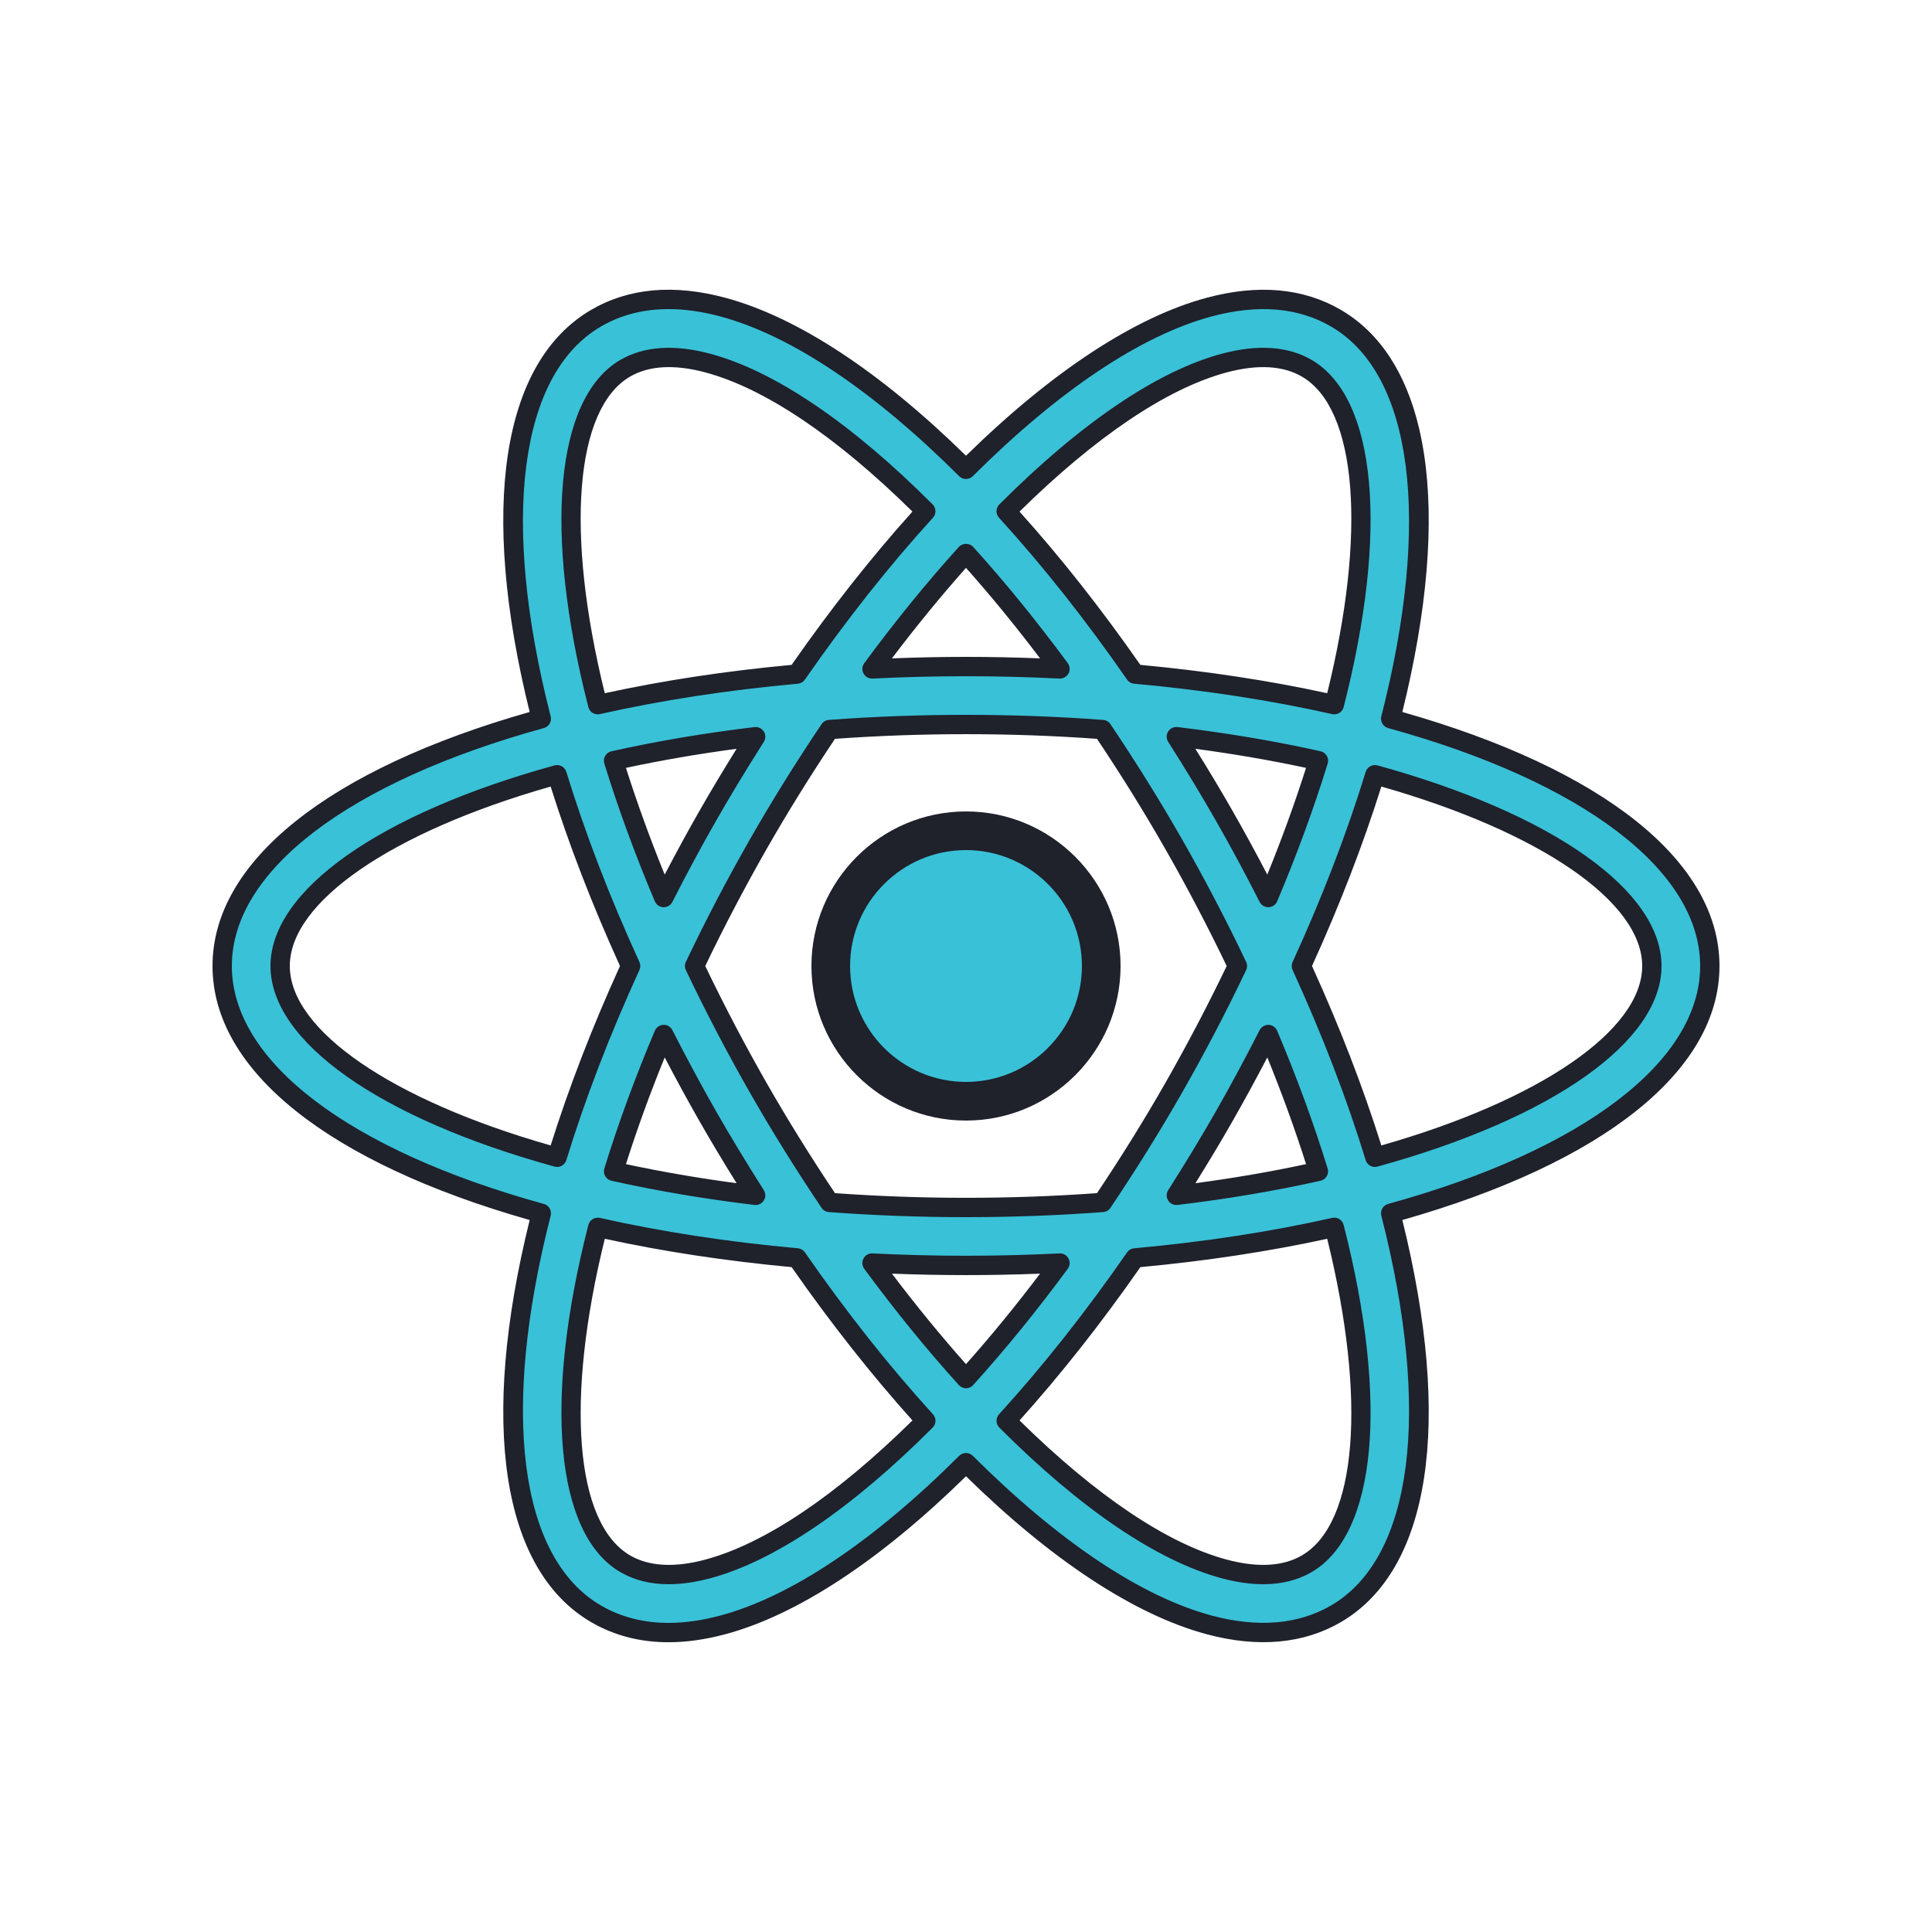
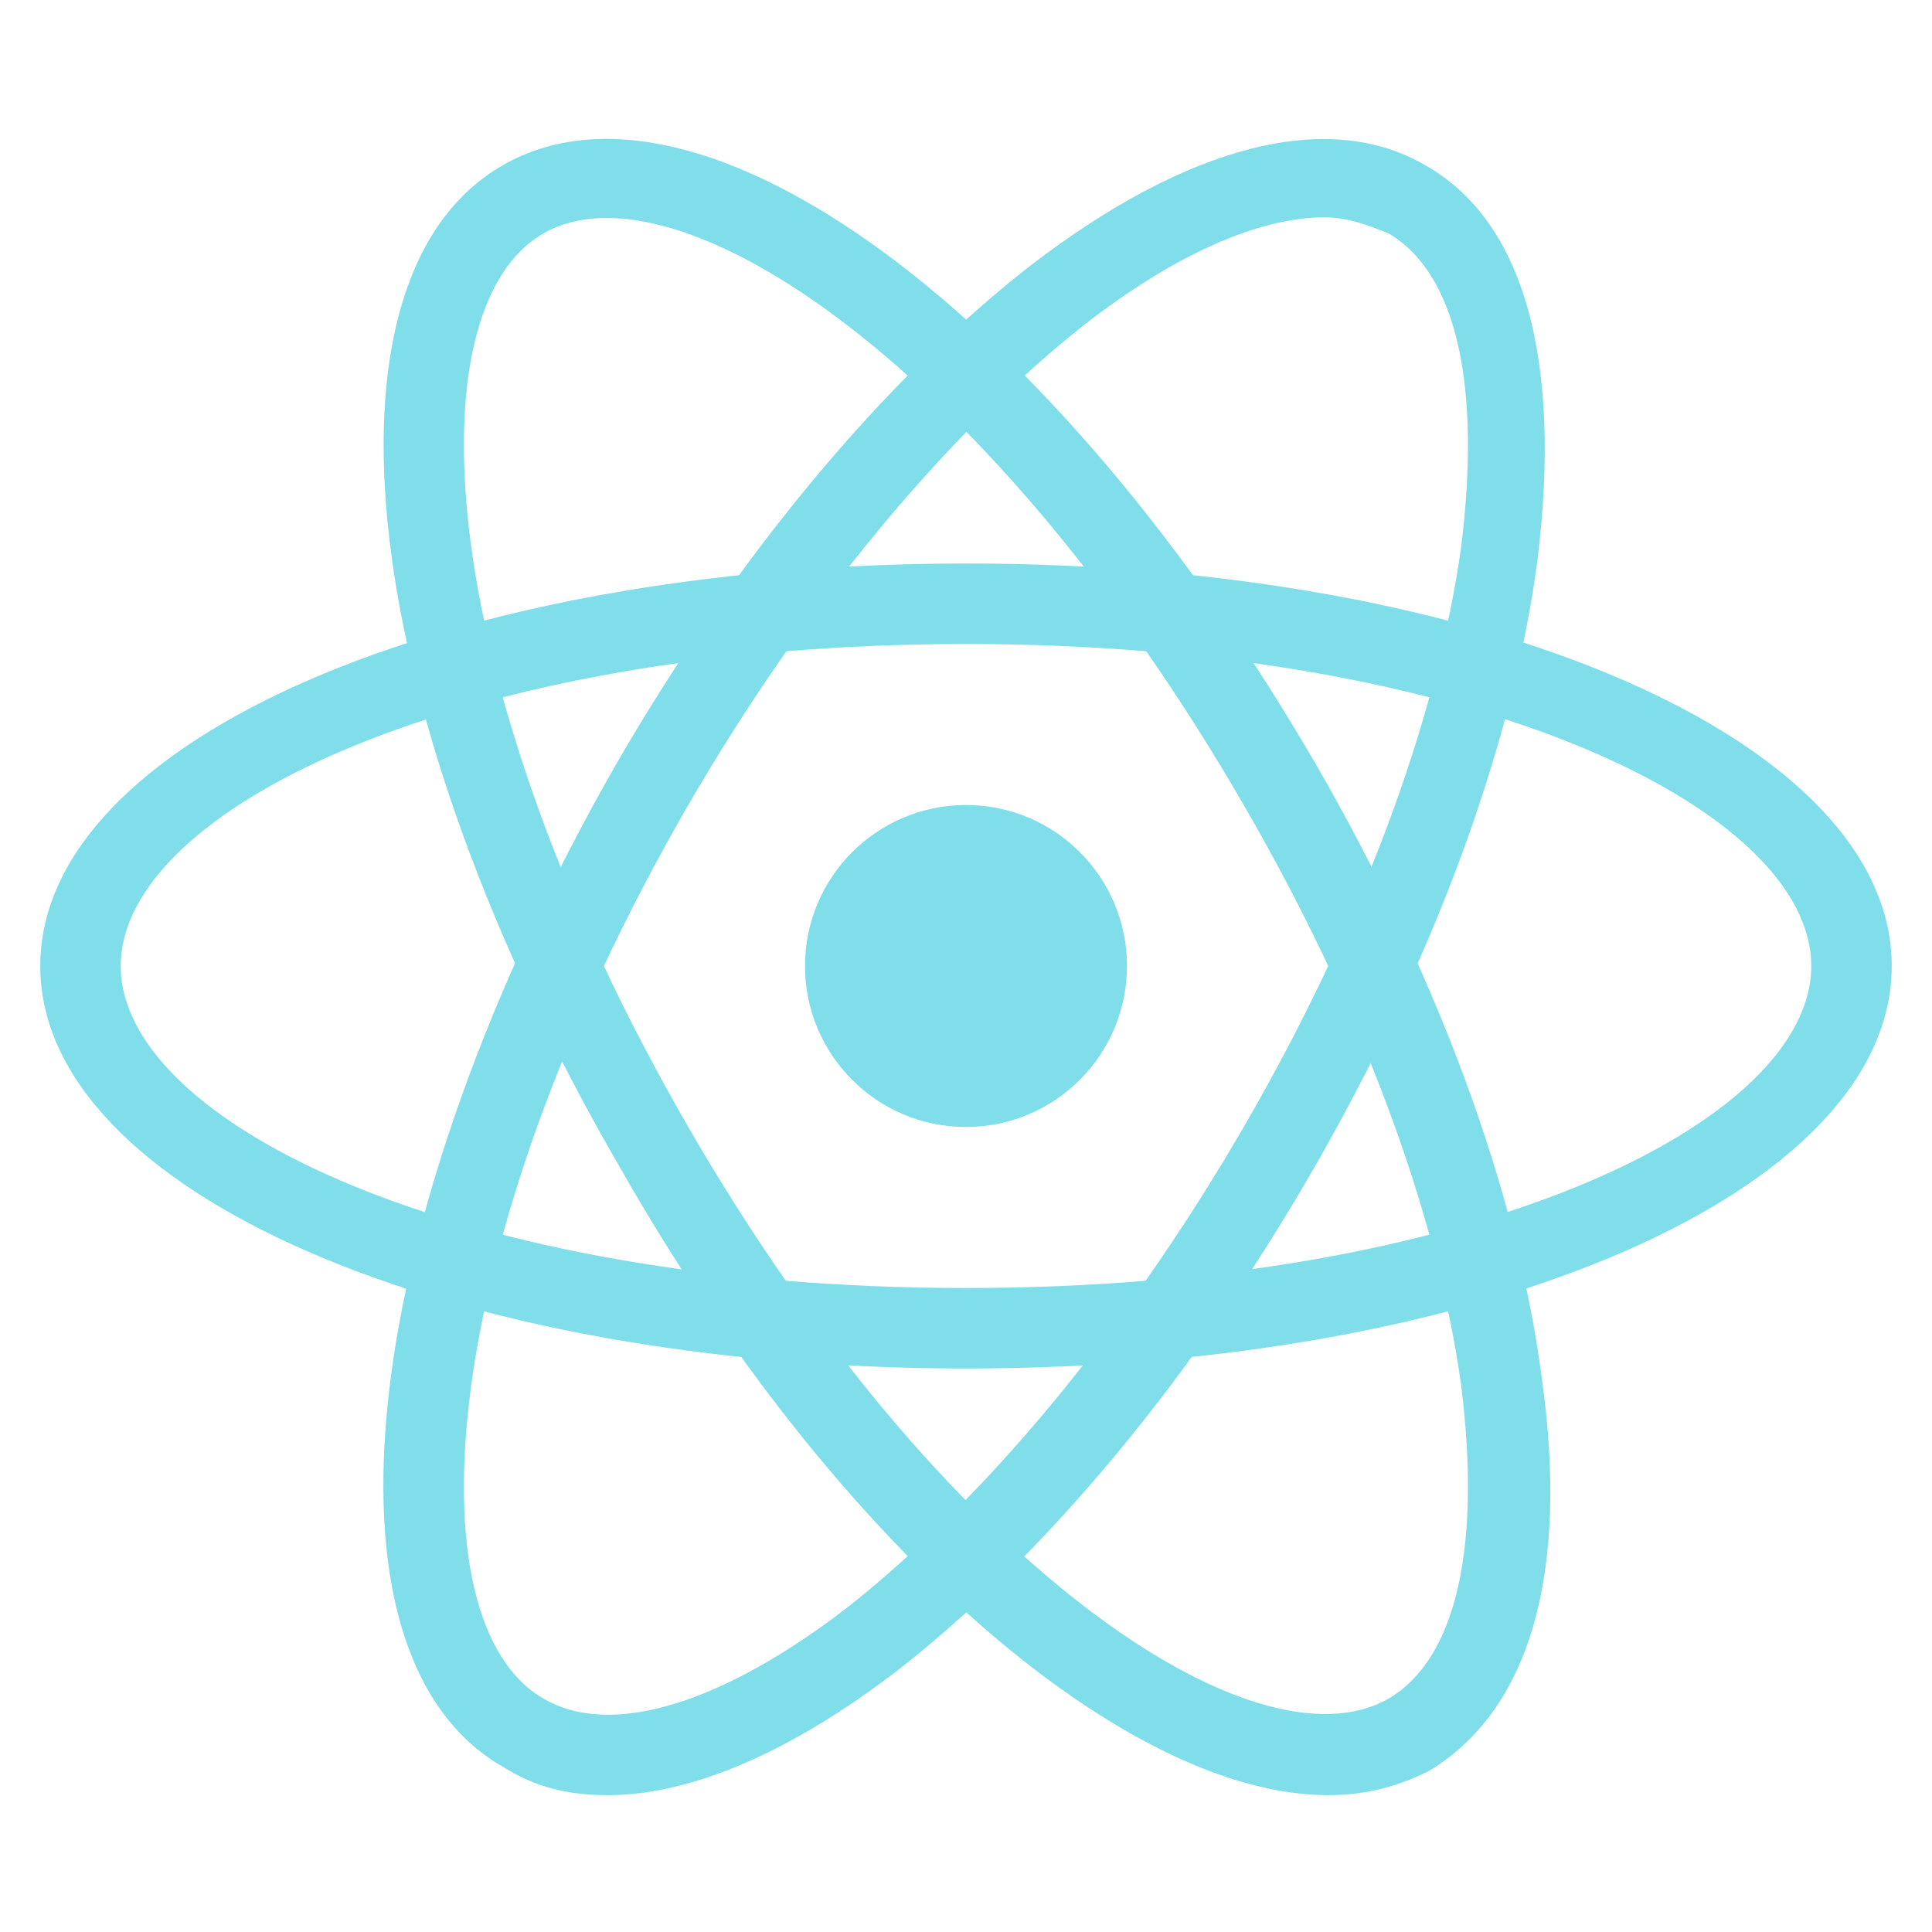
- <svg xmlns="http://www.w3.org/2000/svg" x="0px" y="0px" width="100" height="100" viewBox="0 0 100 100" style=" fill:#000000;">
-   <circle cx="50" cy="50" r="7" fill="#39c1d7" />
-   <path fill="#1f212b" d="M50,58c-4.411,0-8-3.589-8-8s3.589-8,8-8s8,3.589,8,8S54.411,58,50,58z M50,44c-3.309,0-6,2.691-6,6 s2.691,6,6,6s6-2.691,6-6S53.309,44,50,44z" />
-   <path fill="#39c1d7" d="M88.5,50c0-5.376-6.474-10.029-16.518-12.798c2.582-10.096,1.787-18.035-2.827-20.729 c-1.82-1.063-4.028-1.257-6.562-0.579C58.775,16.916,54.4,19.904,50,24.293c-4.4-4.389-8.775-7.376-12.593-8.399 c-2.534-0.679-4.742-0.484-6.562,0.579c-4.614,2.694-5.409,10.632-2.827,20.729C17.974,39.971,11.5,44.624,11.5,50 s6.474,10.029,16.518,12.799c-2.582,10.096-1.787,18.035,2.827,20.729c1.112,0.649,2.368,0.976,3.756,0.975 c0.883,0,1.82-0.132,2.806-0.396c3.818-1.023,8.193-4.01,12.593-8.399c4.4,4.389,8.775,7.376,12.593,8.399 c0.986,0.264,1.923,0.396,2.806,0.396c1.388,0,2.644-0.325,3.756-0.975c4.614-2.694,5.408-10.633,2.827-20.729 C82.026,60.029,88.5,55.376,88.5,50z M63.369,18.791c0.725-0.193,1.397-0.291,2.016-0.291c0.86,0,1.616,0.188,2.257,0.563 c3.092,1.806,3.723,8.42,1.42,17.411c-3.173-0.714-6.635-1.251-10.314-1.583c-2.159-3.113-4.405-5.947-6.668-8.429 C56.098,22.435,60.04,19.683,63.369,18.791z M60.755,56.299c-1.179,2.066-2.42,4.045-3.693,5.939C54.802,62.407,52.446,62.5,50,62.5 s-4.802-0.093-7.061-0.262c-1.273-1.894-2.514-3.873-3.693-5.939c-1.219-2.136-2.313-4.24-3.293-6.298 c0.98-2.058,2.074-4.162,3.293-6.299c1.18-2.067,2.42-4.046,3.694-5.94C45.199,37.593,47.554,37.5,50,37.5s4.801,0.093,7.061,0.262 c1.273,1.894,2.514,3.874,3.694,5.94c1.219,2.136,2.313,4.24,3.293,6.299C63.068,52.059,61.974,54.163,60.755,56.299z M65.644,53.545c1.041,2.461,1.901,4.83,2.597,7.082c-2.275,0.507-4.731,0.93-7.354,1.243c0.842-1.326,1.672-2.682,2.473-4.085 C64.171,56.366,64.928,54.951,65.644,53.545z M50,71.357c-1.636-1.809-3.269-3.812-4.864-5.979C46.728,65.455,48.348,65.5,50,65.5 s3.272-0.045,4.864-0.122C53.269,67.544,51.636,69.547,50,71.357z M39.112,61.87c-2.622-0.313-5.079-0.736-7.354-1.243 c0.696-2.252,1.556-4.622,2.597-7.082c0.716,1.406,1.474,2.821,2.284,4.24C37.441,59.189,38.27,60.545,39.112,61.87z M34.356,46.456 c-1.041-2.461-1.902-4.831-2.597-7.084c2.275-0.507,4.732-0.93,7.355-1.243c-0.843,1.326-1.672,2.683-2.473,4.086 C35.829,43.635,35.072,45.05,34.356,46.456z M50,28.644c1.636,1.809,3.269,3.812,4.864,5.979C53.272,34.545,51.652,34.5,50,34.5 s-3.272,0.045-4.864,0.122C46.731,32.456,48.364,30.453,50,28.644z M63.36,42.216c-0.801-1.404-1.631-2.76-2.473-4.086 c2.623,0.313,5.079,0.736,7.355,1.243c-0.696,2.253-1.556,4.622-2.597,7.084C64.928,45.05,64.171,43.635,63.36,42.216z M32.358,19.063C33,18.688,33.754,18.5,34.615,18.5c0.618,0,1.292,0.098,2.016,0.291c3.329,0.892,7.271,3.643,11.289,7.67 c-2.263,2.482-4.509,5.317-6.668,8.429c-3.679,0.332-7.142,0.869-10.314,1.583C28.635,27.482,29.266,20.868,32.358,19.063z M14.5,50 c0-3.596,5.401-7.44,14.335-9.901c0.969,3.159,2.241,6.486,3.806,9.901c-1.565,3.415-2.837,6.742-3.806,9.901 C19.901,57.44,14.5,53.596,14.5,50z M36.631,81.209c-1.733,0.462-3.17,0.371-4.273-0.271c-3.092-1.806-3.722-8.42-1.42-17.411 c3.172,0.714,6.635,1.251,10.313,1.583c2.159,3.113,4.405,5.947,6.668,8.43C43.902,77.566,39.96,80.317,36.631,81.209z M67.642,80.938c-1.103,0.644-2.539,0.734-4.273,0.271c-3.329-0.892-7.271-3.643-11.289-7.67c2.263-2.482,4.509-5.317,6.668-8.43 c3.679-0.332,7.141-0.869,10.313-1.583C71.365,72.518,70.734,79.132,67.642,80.938z M71.165,59.901 c-0.969-3.159-2.241-6.486-3.806-9.901c1.565-3.415,2.837-6.743,3.806-9.901C80.099,42.56,85.5,46.404,85.5,50 S80.099,57.44,71.165,59.901z" />
-   <path fill="#1f212b" d="M34.595,85.002c-1.471,0-2.817-0.351-4.001-1.043c-4.632-2.705-5.783-10.276-3.178-20.811 C16.975,60.179,11,55.4,11,50s5.975-10.179,16.415-13.148c-2.604-10.535-1.453-18.106,3.179-20.811 c1.938-1.134,4.273-1.346,6.943-0.63c3.718,0.996,8.02,3.82,12.463,8.179c4.444-4.359,8.746-7.183,12.463-8.179 c2.669-0.714,5.005-0.502,6.944,0.63c4.631,2.705,5.782,10.276,3.178,20.811C83.025,39.821,89,44.6,89,50 s-5.975,10.179-16.415,13.148c2.604,10.535,1.454,18.105-3.178,20.811c-1.927,1.125-4.286,1.342-6.943,0.63 c-3.719-0.996-8.021-3.82-12.464-8.178c-4.443,4.358-8.745,7.183-12.463,8.178c-1.023,0.274-2.011,0.413-2.936,0.413 C34.599,85.002,34.597,85.002,34.595,85.002z M34.604,15.999c-1.301,0-2.474,0.302-3.507,0.906 c-4.224,2.467-5.194,10.008-2.595,20.173c0.067,0.264-0.089,0.534-0.352,0.606C18.038,40.472,12,45.077,12,50 s6.038,9.528,16.151,12.316c0.263,0.072,0.419,0.342,0.352,0.606c-2.6,10.165-1.63,17.707,2.594,20.173 c1.03,0.601,2.207,0.906,3.498,0.906c0.002,0,0.004,0,0.006,0c0.838,0,1.738-0.127,2.677-0.378c3.647-0.977,7.925-3.836,12.369-8.27 c0.195-0.194,0.511-0.194,0.706,0c4.444,4.433,8.722,7.292,12.369,8.27c2.394,0.639,4.485,0.461,6.181-0.528 c4.224-2.467,5.194-10.008,2.594-20.173c-0.067-0.264,0.089-0.534,0.352-0.606C81.962,59.528,88,54.923,88,50 s-6.038-9.528-16.151-12.316c-0.263-0.072-0.419-0.342-0.352-0.606c2.599-10.165,1.629-17.707-2.595-20.173 c-1.699-0.993-3.779-1.17-6.181-0.528c-3.647,0.977-7.924,3.836-12.369,8.27c-0.195,0.194-0.511,0.194-0.706,0 c-4.445-4.434-8.722-7.293-12.369-8.27C36.336,16.125,35.444,15.999,34.604,15.999z M65.386,81.999 c-0.663,0-1.379-0.102-2.146-0.307c-3.331-0.893-7.312-3.589-11.514-7.8c-0.188-0.189-0.195-0.493-0.016-0.69 c2.265-2.484,4.494-5.303,6.627-8.378c0.084-0.122,0.218-0.2,0.366-0.213c3.612-0.326,7.06-0.855,10.249-1.573 c0.261-0.059,0.527,0.101,0.594,0.364c2.336,9.123,1.703,16.008-1.652,17.967l0,0C67.175,81.789,66.336,81.999,65.386,81.999z M52.771,73.521c3.951,3.894,7.653,6.381,10.727,7.205c1.599,0.427,2.909,0.353,3.892-0.22l0,0 c2.855-1.668,3.357-8.073,1.306-16.387c-3.028,0.659-6.277,1.152-9.67,1.467C57.01,68.478,54.908,71.144,52.771,73.521z M34.614,81.999c-0.95,0-1.789-0.21-2.508-0.629c-3.355-1.96-3.989-8.845-1.652-17.968c0.067-0.262,0.333-0.419,0.594-0.364 c3.188,0.718,6.636,1.247,10.249,1.573c0.147,0.013,0.282,0.091,0.366,0.213c2.133,3.075,4.362,5.894,6.627,8.378 c0.18,0.197,0.173,0.501-0.016,0.69c-4.202,4.21-8.183,6.907-11.513,7.8h0C35.993,81.896,35.276,81.999,34.614,81.999z M31.304,64.119c-2.051,8.313-1.549,14.719,1.306,16.387c0.982,0.572,2.292,0.647,3.892,0.22l0,0 c3.074-0.824,6.776-3.312,10.727-7.205c-2.136-2.377-4.238-5.043-6.254-7.935C37.582,65.271,34.332,64.778,31.304,64.119z M50,71.856c-0.141,0-0.276-0.06-0.371-0.165c-1.663-1.839-3.31-3.864-4.896-6.018c-0.114-0.155-0.129-0.363-0.038-0.533 c0.091-0.17,0.261-0.274,0.465-0.263c3.306,0.161,6.374,0.161,9.68,0c0.2-0.012,0.374,0.093,0.465,0.263 c0.091,0.17,0.077,0.377-0.038,0.533c-1.586,2.153-3.233,4.178-4.896,6.018C50.276,71.796,50.141,71.856,50,71.856z M46.167,65.924 c1.251,1.655,2.537,3.226,3.833,4.684c1.297-1.458,2.582-3.028,3.833-4.684C51.221,66.024,48.779,66.024,46.167,65.924z M50,63 c-2.369,0-4.757-0.088-7.099-0.263c-0.153-0.011-0.292-0.092-0.378-0.22c-1.337-1.989-2.586-3.998-3.712-5.97 c-1.18-2.068-2.294-4.198-3.31-6.332c-0.065-0.136-0.065-0.294,0-0.43c1.016-2.134,2.13-4.264,3.31-6.332 c1.125-1.97,2.374-3.979,3.713-5.971c0.085-0.127,0.225-0.208,0.378-0.22c4.684-0.35,9.513-0.35,14.196,0 c0.153,0.011,0.292,0.092,0.378,0.22c1.339,1.992,2.588,4.001,3.713,5.971c1.18,2.068,2.294,4.198,3.31,6.332 c0.065,0.136,0.065,0.294,0,0.43c-1.016,2.134-2.13,4.264-3.31,6.332l0,0c-1.126,1.972-2.375,3.981-3.712,5.97 c-0.085,0.127-0.225,0.208-0.378,0.22C54.757,62.912,52.369,63,50,63z M43.218,61.757c4.479,0.322,9.085,0.322,13.563,0 c1.273-1.903,2.463-3.822,3.539-5.707c1.128-1.977,2.195-4.011,3.173-6.05c-0.978-2.039-2.045-4.074-3.173-6.05 c-1.075-1.883-2.265-3.802-3.54-5.708c-4.479-0.322-9.084-0.322-13.563,0c-1.274,1.906-2.465,3.825-3.54,5.708 c-1.128,1.977-2.195,4.011-3.173,6.05c0.978,2.039,2.045,4.074,3.173,6.05C40.755,57.936,41.945,59.854,43.218,61.757z M60.888,62.371c-0.17,0-0.331-0.087-0.423-0.233c-0.103-0.164-0.102-0.372,0.001-0.535c0.928-1.461,1.733-2.791,2.46-4.065 c0.764-1.338,1.528-2.758,2.273-4.219c0.088-0.173,0.273-0.276,0.463-0.272c0.194,0.007,0.367,0.125,0.443,0.305 c1.015,2.399,1.894,4.798,2.614,7.129c0.042,0.133,0.025,0.278-0.045,0.398c-0.07,0.121-0.188,0.207-0.324,0.237 c-2.35,0.525-4.841,0.946-7.403,1.252C60.927,62.37,60.907,62.371,60.888,62.371z M65.596,54.731 c-0.594,1.138-1.198,2.245-1.801,3.302c-0.583,1.022-1.216,2.079-1.92,3.209c1.97-0.262,3.89-0.593,5.727-0.987 C67.025,58.441,66.353,56.59,65.596,54.731z M39.112,62.371c-0.02,0-0.04-0.001-0.06-0.003C36.491,62.061,34,61.64,31.65,61.115 c-0.136-0.03-0.253-0.116-0.324-0.237c-0.07-0.121-0.086-0.265-0.045-0.398c0.72-2.332,1.599-4.73,2.614-7.129 c0.076-0.179,0.249-0.298,0.443-0.305c0.182-0.019,0.375,0.099,0.463,0.272c0.745,1.461,1.509,2.881,2.273,4.219 c0.728,1.274,1.533,2.604,2.46,4.065c0.104,0.163,0.104,0.371,0.001,0.535C39.443,62.284,39.283,62.371,39.112,62.371z M32.399,60.255c1.837,0.394,3.757,0.725,5.727,0.987c-0.705-1.13-1.337-2.187-1.92-3.209c-0.604-1.057-1.207-2.165-1.801-3.302 C33.647,56.59,32.975,58.441,32.399,60.255z M71.165,60.401c-0.215,0-0.412-0.139-0.478-0.354c-0.975-3.179-2.248-6.489-3.782-9.838 c-0.061-0.132-0.061-0.285,0-0.417c1.534-3.349,2.807-6.66,3.783-9.84c0.08-0.259,0.354-0.404,0.611-0.335 C80.367,42.116,86,46.094,86,50s-5.634,7.884-14.703,10.383C71.253,60.395,71.208,60.401,71.165,60.401z M67.909,50 c1.436,3.155,2.643,6.277,3.589,9.288C79.717,56.945,85,53.322,85,50s-5.283-6.945-13.502-9.288 C70.551,43.724,69.344,46.846,67.909,50z M28.835,60.401c-0.044,0-0.088-0.006-0.133-0.018C19.634,57.884,14,53.906,14,50 s5.633-7.884,14.702-10.383c0.258-0.069,0.531,0.076,0.611,0.335c0.976,3.18,2.249,6.491,3.783,9.84 c0.061,0.132,0.061,0.284,0,0.417c-1.535,3.35-2.807,6.66-3.782,9.838C29.248,60.262,29.05,60.401,28.835,60.401z M28.502,40.712 C20.283,43.055,15,46.678,15,50s5.283,6.945,13.502,9.288c0.947-3.011,2.153-6.132,3.589-9.288 C30.656,46.846,29.449,43.724,28.502,40.712z M65.645,46.957c-0.188,0-0.36-0.105-0.446-0.273c-0.757-1.488-1.501-2.869-2.272-4.22 l0,0c-0.726-1.272-1.531-2.602-2.461-4.066c-0.104-0.163-0.104-0.371-0.001-0.535c0.103-0.163,0.287-0.253,0.483-0.23 c2.563,0.307,5.054,0.728,7.404,1.252c0.136,0.03,0.253,0.116,0.324,0.237c0.07,0.121,0.086,0.265,0.045,0.398 c-0.721,2.336-1.601,4.735-2.614,7.131c-0.076,0.179-0.249,0.298-0.443,0.305C65.656,46.957,65.65,46.957,65.645,46.957z M63.794,41.968c0.611,1.07,1.205,2.158,1.801,3.302c0.756-1.856,1.428-3.709,2.005-5.525c-1.837-0.394-3.757-0.725-5.728-0.987 C62.58,39.89,63.212,40.947,63.794,41.968L63.794,41.968z M34.355,46.957c-0.006,0-0.012,0-0.018,0 c-0.194-0.007-0.367-0.125-0.443-0.305c-1.013-2.396-1.893-4.795-2.614-7.131c-0.042-0.133-0.025-0.278,0.045-0.398 c0.07-0.121,0.188-0.207,0.324-0.237c2.35-0.525,4.841-0.946,7.404-1.252c0.195-0.02,0.38,0.067,0.483,0.23 c0.103,0.164,0.102,0.372-0.001,0.535c-0.93,1.464-1.735,2.794-2.461,4.066c-0.771,1.351-1.515,2.731-2.272,4.22 C34.715,46.852,34.543,46.957,34.355,46.957z M32.399,39.745c0.577,1.816,1.25,3.669,2.005,5.525 c0.597-1.144,1.19-2.232,1.801-3.302c0.583-1.021,1.215-2.078,1.921-3.21C36.156,39.02,34.236,39.351,32.399,39.745z M69.063,36.974 c-0.037,0-0.073-0.004-0.11-0.012c-3.188-0.718-6.637-1.247-10.25-1.573c-0.147-0.013-0.282-0.091-0.366-0.213 c-2.133-3.076-4.363-5.894-6.627-8.377c-0.18-0.197-0.173-0.501,0.016-0.69c4.201-4.21,8.183-6.908,11.514-7.8h0 c1.869-0.5,3.438-0.387,4.654,0.322c3.355,1.96,3.989,8.845,1.653,17.968C69.489,36.823,69.287,36.974,69.063,36.974z M59.025,34.414c3.393,0.315,6.643,0.808,9.671,1.467c2.051-8.313,1.549-14.719-1.307-16.387c-0.979-0.571-2.291-0.646-3.891-0.22 c-3.074,0.824-6.777,3.312-10.728,7.206C54.907,28.855,57.009,31.521,59.025,34.414z M30.937,36.974 c-0.224,0-0.426-0.151-0.484-0.376c-2.336-9.123-1.703-16.007,1.652-17.967c0,0,0,0,0.001,0c1.216-0.709,2.787-0.822,4.653-0.322 c3.332,0.893,7.313,3.59,11.514,7.8c0.188,0.189,0.195,0.493,0.016,0.69c-2.264,2.483-4.494,5.302-6.627,8.377 c-0.084,0.122-0.218,0.2-0.366,0.213c-3.612,0.326-7.061,0.855-10.25,1.573C31.01,36.97,30.974,36.974,30.937,36.974z M32.61,19.494 c-2.855,1.668-3.357,8.074-1.307,16.387c3.028-0.659,6.278-1.152,9.671-1.467c2.017-2.893,4.118-5.559,6.254-7.935 c-3.951-3.894-7.653-6.382-10.728-7.206C34.907,18.848,33.593,18.922,32.61,19.494L32.61,19.494z M54.864,35.122 c-0.008,0-0.016,0-0.024,0c-3.306-0.161-6.373-0.161-9.679,0c-0.206,0.005-0.374-0.094-0.465-0.263 c-0.091-0.17-0.077-0.377,0.038-0.533c1.587-2.155,3.234-4.18,4.896-6.018c0.19-0.209,0.552-0.209,0.742,0 c1.661,1.837,3.308,3.862,4.896,6.018c0.114,0.155,0.129,0.363,0.038,0.533C55.217,35.021,55.047,35.122,54.864,35.122z M50,34 c1.242,0,2.527,0.026,3.833,0.077c-1.252-1.657-2.538-3.228-3.833-4.684c-1.295,1.457-2.581,3.027-3.833,4.684 C47.473,34.026,48.758,34,50,34z" />
+ <svg xmlns="http://www.w3.org/2000/svg" x="0px" y="0px" width="48" height="48" viewBox="0 0 48 48">
+   <path fill="#80deea" d="M24,34C11.1,34,1,29.6,1,24c0-5.6,10.1-10,23-10c12.9,0,23,4.4,23,10C47,29.6,36.9,34,24,34z M24,16 c-12.6,0-21,4.1-21,8c0,3.9,8.4,8,21,8s21-4.1,21-8C45,20.1,36.6,16,24,16z" />
+   <path fill="#80deea" d="M15.1,44.6c-1,0-1.8-0.2-2.6-0.7C7.6,41.1,8.9,30.2,15.3,19l0,0c3-5.2,6.7-9.6,10.3-12.4c3.9-3,7.4-3.9,9.8-2.5 c2.5,1.4,3.4,4.9,2.8,9.8c-0.6,4.6-2.6,10-5.6,15.2c-3,5.2-6.7,9.6-10.3,12.4C19.7,43.5,17.2,44.6,15.1,44.6z M32.9,5.4 c-1.6,0-3.7,0.9-6,2.7c-3.4,2.7-6.9,6.9-9.8,11.9l0,0c-6.3,10.9-6.9,20.3-3.6,22.2c1.7,1,4.5,0.1,7.6-2.3c3.4-2.7,6.9-6.9,9.8-11.9 c2.9-5,4.8-10.1,5.4-14.4c0.5-4-0.1-6.8-1.8-7.8C34,5.6,33.5,5.4,32.9,5.4z" />
+   <path fill="#80deea" d="M33,44.6c-5,0-12.2-6.1-17.6-15.6C8.9,17.8,7.6,6.9,12.5,4.1l0,0C17.4,1.3,26.2,7.8,32.7,19 c3,5.2,5,10.6,5.6,15.2c0.7,4.9-0.3,8.3-2.8,9.8C34.7,44.4,33.9,44.6,33,44.6z M13.5,5.8c-3.3,1.9-2.7,11.3,3.6,22.2 c6.3,10.9,14.1,16.1,17.4,14.2c1.7-1,2.3-3.8,1.8-7.8c-0.6-4.3-2.5-9.4-5.4-14.4C24.6,9.1,16.8,3.9,13.5,5.8L13.5,5.8z" />
+   <circle cx="24" cy="24" r="4" fill="#80deea" />
</svg>
